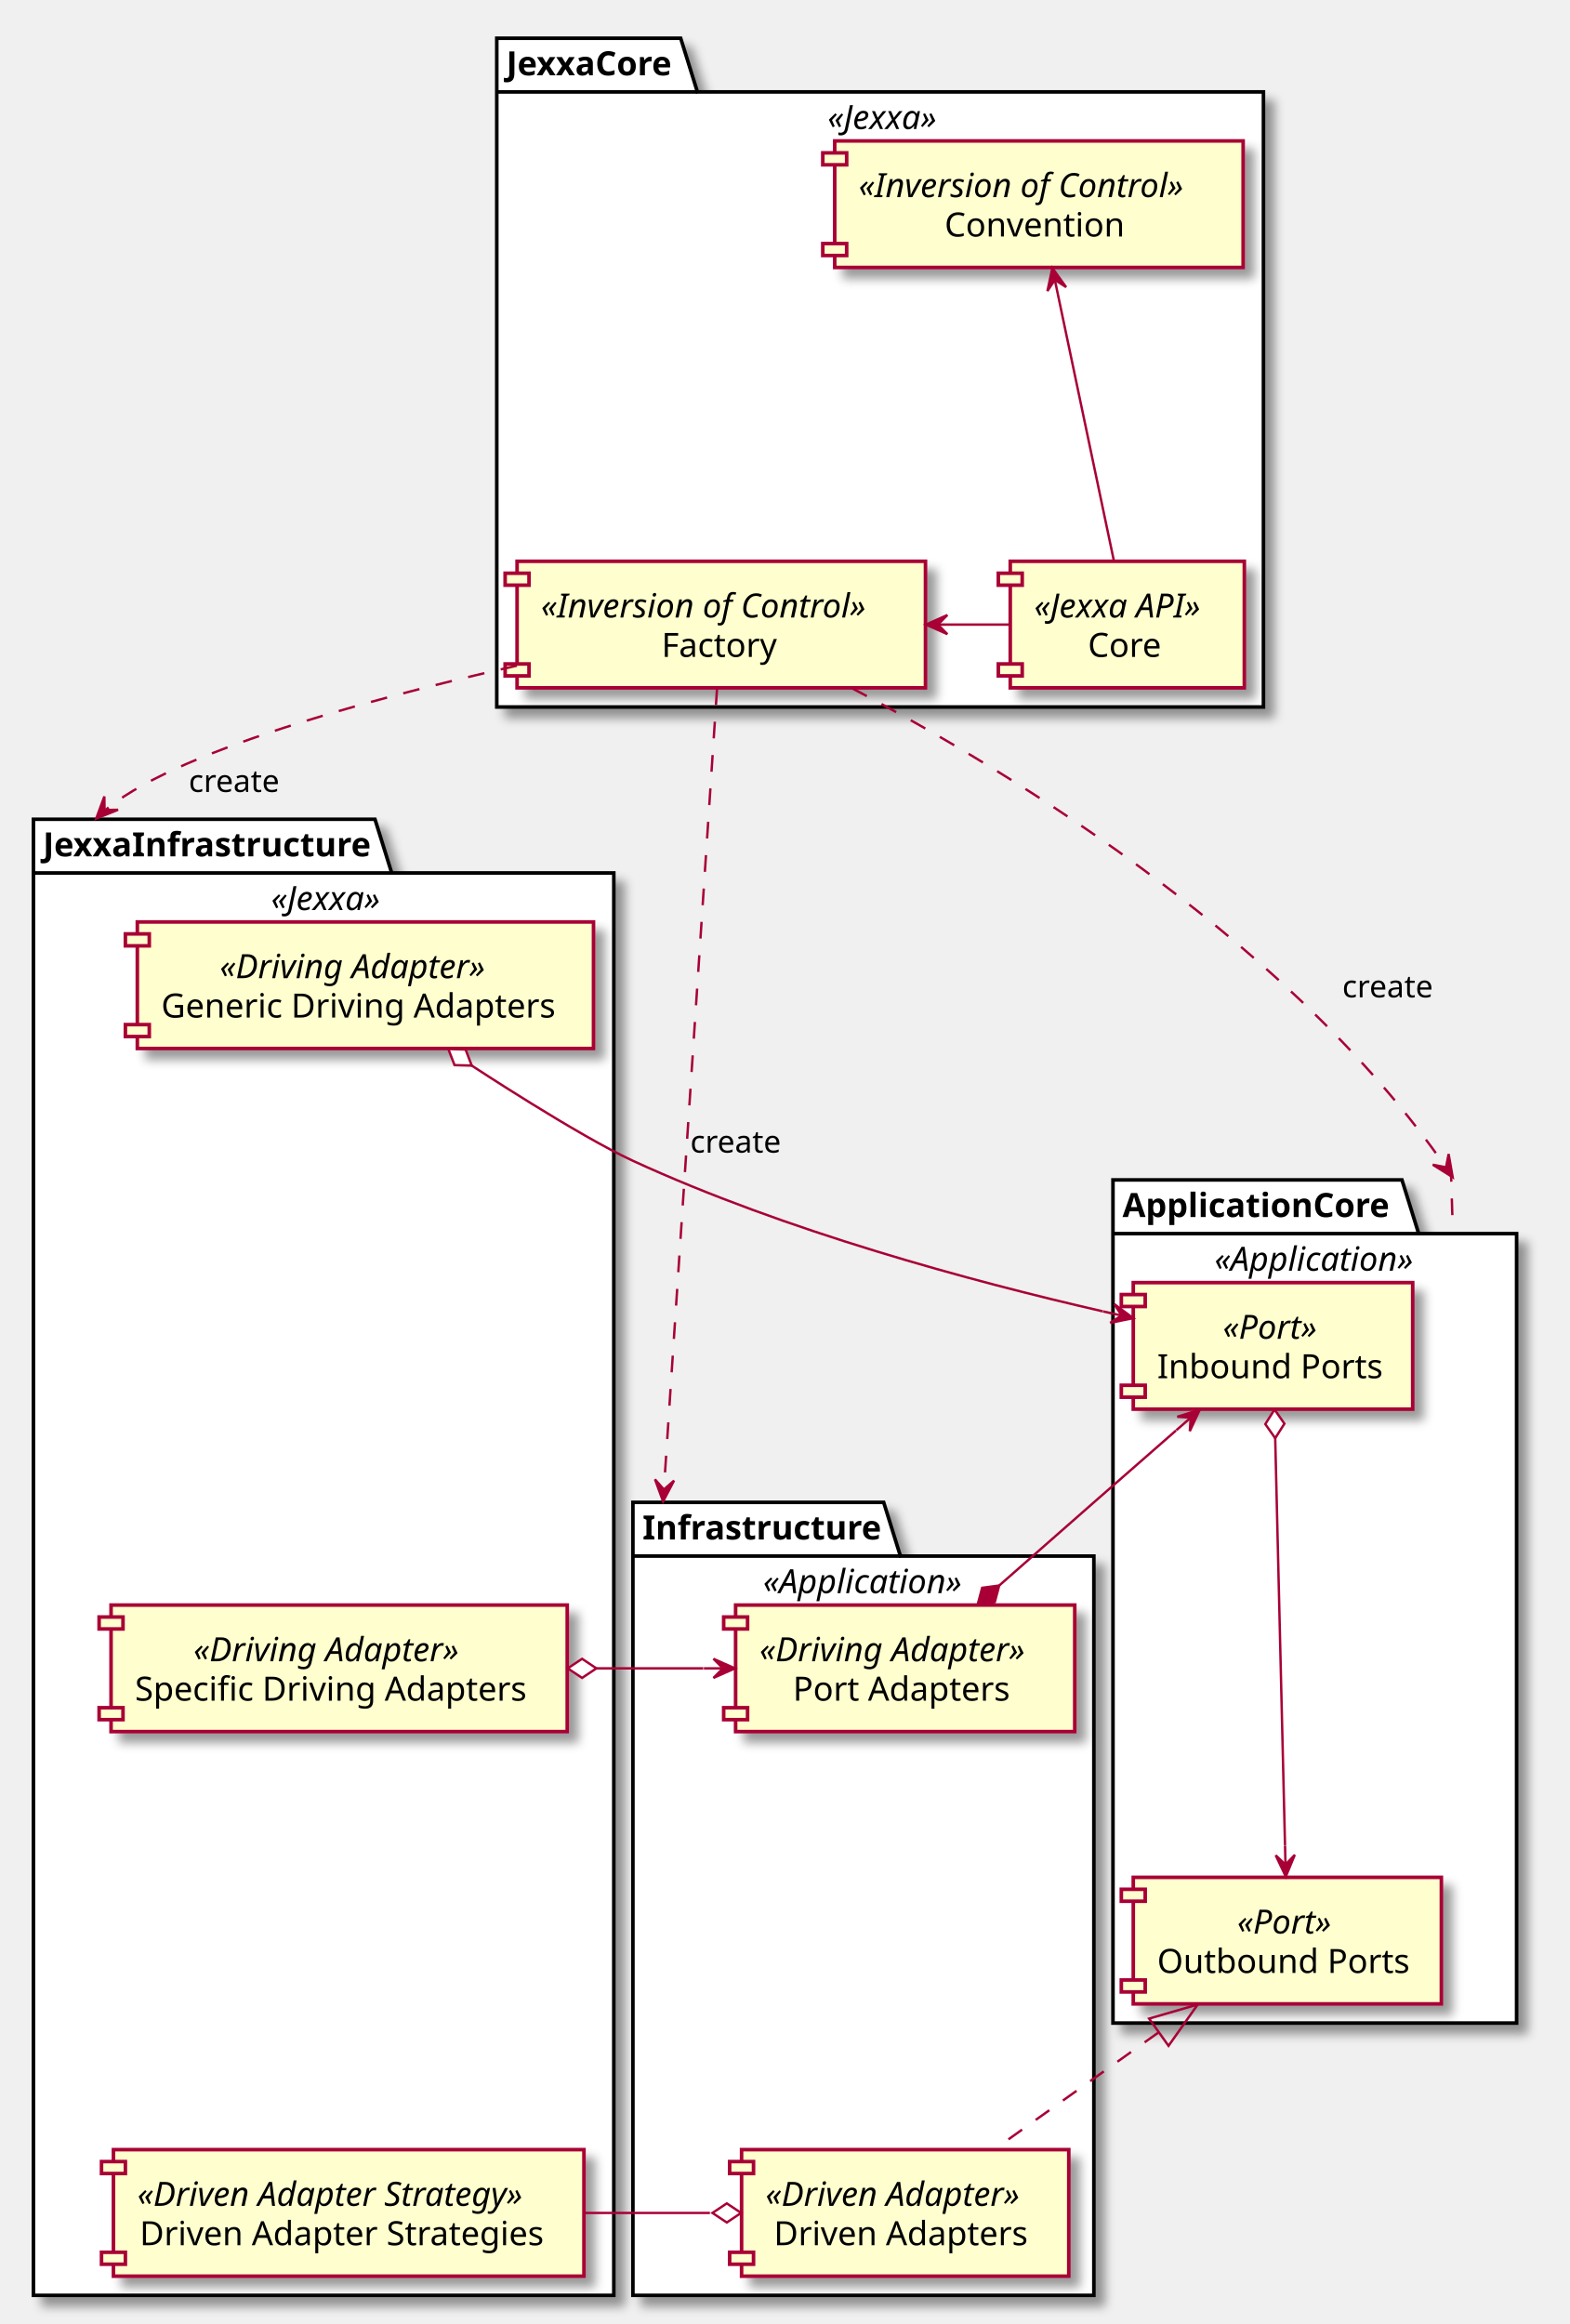
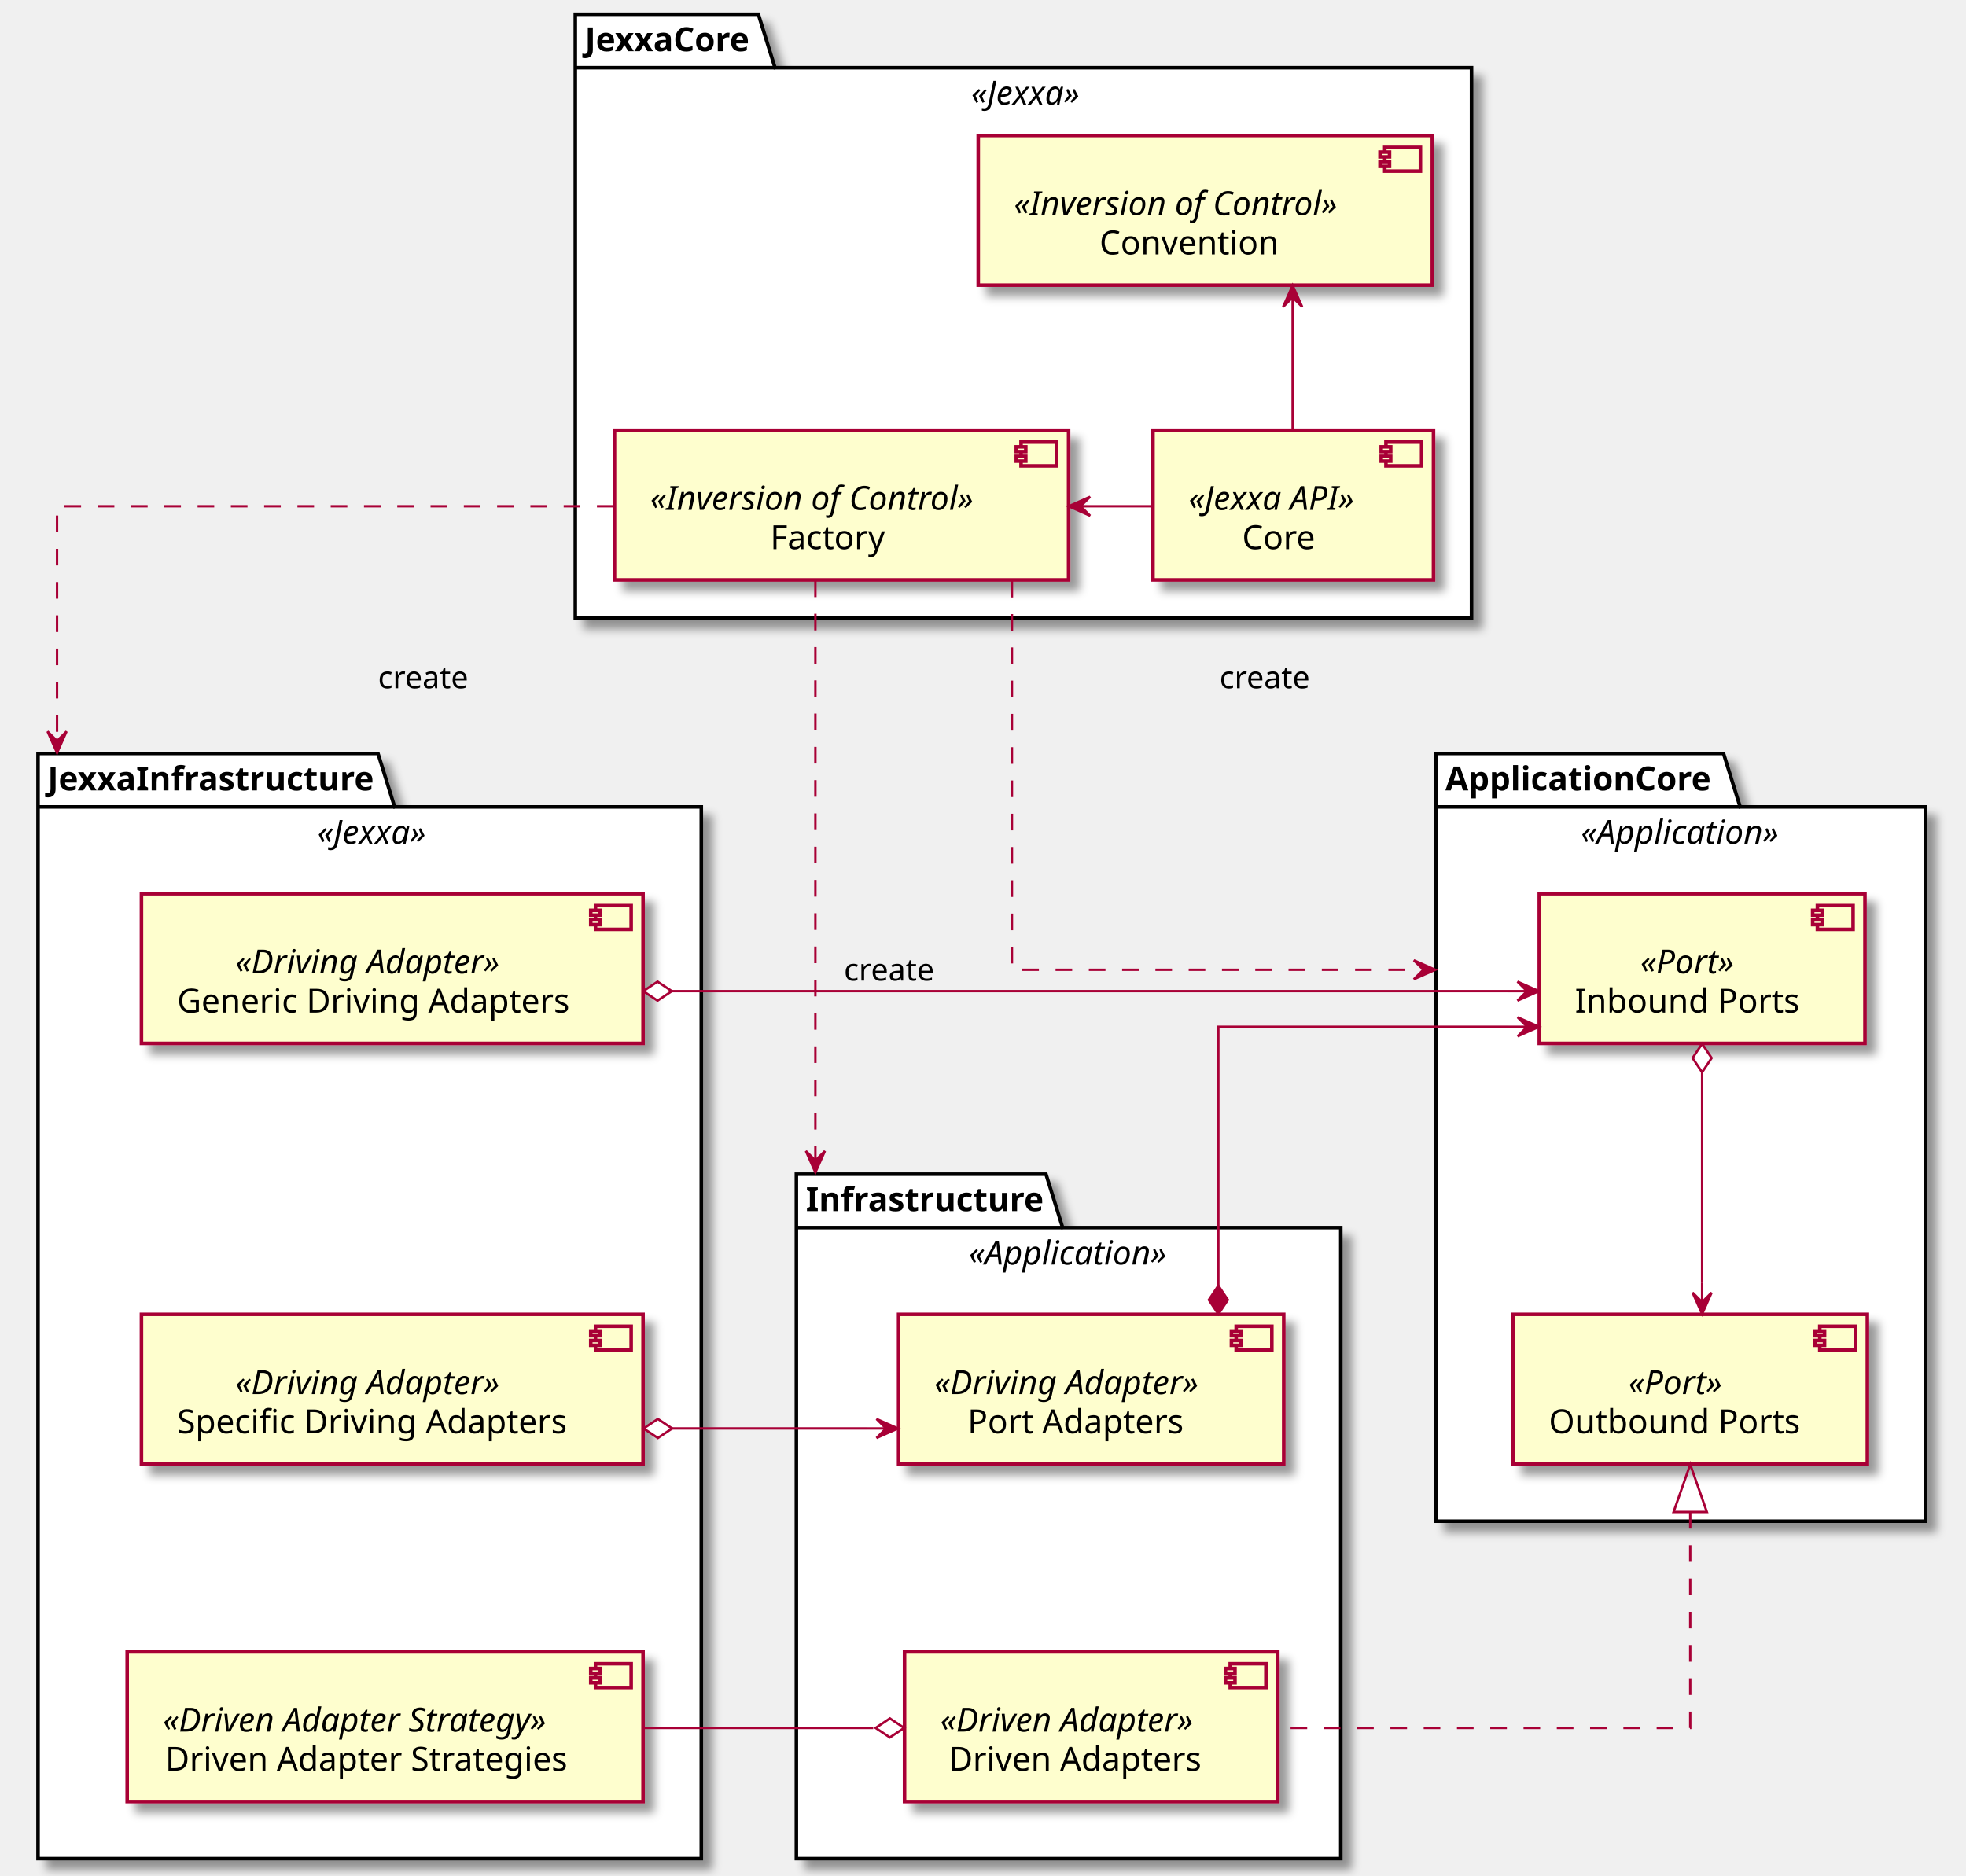
- <svg xmlns="http://www.w3.org/2000/svg" contentScriptType="application/ecmascript" contentStyleType="text/css" height="973px" preserveAspectRatio="none" style="width:657px;height:973px;" version="1.1" viewBox="0 0 657 973" width="657px" zoomAndPan="magnify">
+ <svg xmlns="http://www.w3.org/2000/svg" contentScriptType="application/ecmascript" contentStyleType="text/css" height="789px" preserveAspectRatio="none" style="width:827px;height:789px;" version="1.1" viewBox="0 0 827 789" width="827px" zoomAndPan="magnify">
  <defs>
-     <filter height="300%" id="f1syvn3da7pubq" width="300%" x="-1" y="-1">
+     <filter height="300%" id="fjpca88jkikfq" width="300%" x="-1" y="-1">
      <feGaussianBlur result="blurOut" stdDeviation="2.0" />
      <feColorMatrix in="blurOut" result="blurOut2" type="matrix" values="0 0 0 0 0 0 0 0 0 0 0 0 0 0 0 0 0 0 .4 0" />
      <feOffset dx="4.0" dy="4.0" in="blurOut2" result="blurOut3" />
      <feBlend in="SourceGraphic" in2="blurOut3" mode="normal" />
    </filter>
  </defs>
  <g>
-     <polygon fill="#FFFFFF" filter="url(#f1syvn3da7pubq)" points="208,16,285,16,292,38.488,529,38.488,529,296,208,296,208,16" style="stroke: #000000; stroke-width: 1.5;" />
-     <line style="stroke: #000000; stroke-width: 1.5;" x1="208" x2="292" y1="38.488" y2="38.488" />
-     <text fill="#000000" font-family="sans-serif" font-size="14" font-weight="bold" lengthAdjust="spacingAndGlyphs" textLength="71" x="212" y="31.535">JexxaCore</text>
-     <text fill="#000000" font-family="sans-serif" font-size="14" font-style="italic" lengthAdjust="spacingAndGlyphs" textLength="52" x="346.5" y="54.023">«Jexxa»</text>
-     <polygon fill="#FFFFFF" filter="url(#f1syvn3da7pubq)" points="14,343,157,343,164,365.488,257,365.488,257,961,14,961,14,343" style="stroke: #000000; stroke-width: 1.5;" />
-     <line style="stroke: #000000; stroke-width: 1.5;" x1="14" x2="164" y1="365.488" y2="365.488" />
-     <text fill="#000000" font-family="sans-serif" font-size="14" font-weight="bold" lengthAdjust="spacingAndGlyphs" textLength="137" x="18" y="358.535">JexxaInfrastructure</text>
-     <text fill="#000000" font-family="sans-serif" font-size="14" font-style="italic" lengthAdjust="spacingAndGlyphs" textLength="52" x="113.5" y="381.023">«Jexxa»</text>
-     <polygon fill="#FFFFFF" filter="url(#f1syvn3da7pubq)" points="466,494,587,494,594,516.488,635,516.488,635,847,466,847,466,494" style="stroke: #000000; stroke-width: 1.5;" />
-     <line style="stroke: #000000; stroke-width: 1.5;" x1="466" x2="594" y1="516.488" y2="516.488" />
-     <text fill="#000000" font-family="sans-serif" font-size="14" font-weight="bold" lengthAdjust="spacingAndGlyphs" textLength="115" x="470" y="509.535">ApplicationCore</text>
-     <text fill="#000000" font-family="sans-serif" font-size="14" font-style="italic" lengthAdjust="spacingAndGlyphs" textLength="92" x="508.5" y="532.023">«Application»</text>
-     <polygon fill="#FFFFFF" filter="url(#f1syvn3da7pubq)" points="265,629,370,629,377,651.488,458,651.488,458,961,265,961,265,629" style="stroke: #000000; stroke-width: 1.5;" />
-     <line style="stroke: #000000; stroke-width: 1.5;" x1="265" x2="377" y1="651.488" y2="651.488" />
-     <text fill="#000000" font-family="sans-serif" font-size="14" font-weight="bold" lengthAdjust="spacingAndGlyphs" textLength="99" x="269" y="644.535">Infrastructure</text>
-     <text fill="#000000" font-family="sans-serif" font-size="14" font-style="italic" lengthAdjust="spacingAndGlyphs" textLength="92" x="319.5" y="667.023">«Application»</text>
-     <rect fill="#FEFECE" filter="url(#f1syvn3da7pubq)" height="52.977" style="stroke: #A80036; stroke-width: 1.5;" width="171" x="349.5" y="59" />
-     <rect fill="#FEFECE" height="5" style="stroke: #A80036; stroke-width: 1.5;" width="10" x="344.5" y="64" />
-     <rect fill="#FEFECE" height="5" style="stroke: #A80036; stroke-width: 1.5;" width="10" x="344.5" y="101.977" />
-     <text fill="#000000" font-family="sans-serif" font-size="14" font-style="italic" lengthAdjust="spacingAndGlyphs" textLength="151" x="359.5" y="82.535">«Inversion of Control»</text>
-     <text fill="#000000" font-family="sans-serif" font-size="14" lengthAdjust="spacingAndGlyphs" textLength="79" x="395.5" y="99.023">Convention</text>
-     <rect fill="#FEFECE" filter="url(#f1syvn3da7pubq)" height="52.977" style="stroke: #A80036; stroke-width: 1.5;" width="98" x="423" y="235" />
-     <rect fill="#FEFECE" height="5" style="stroke: #A80036; stroke-width: 1.5;" width="10" x="418" y="240" />
-     <rect fill="#FEFECE" height="5" style="stroke: #A80036; stroke-width: 1.5;" width="10" x="418" y="277.977" />
-     <text fill="#000000" font-family="sans-serif" font-size="14" font-style="italic" lengthAdjust="spacingAndGlyphs" textLength="78" x="433" y="258.535">«Jexxa API»</text>
-     <text fill="#000000" font-family="sans-serif" font-size="14" lengthAdjust="spacingAndGlyphs" textLength="33" x="455.5" y="275.023">Core</text>
-     <rect fill="#FEFECE" filter="url(#f1syvn3da7pubq)" height="52.977" style="stroke: #A80036; stroke-width: 1.5;" width="171" x="216.5" y="235" />
-     <rect fill="#FEFECE" height="5" style="stroke: #A80036; stroke-width: 1.5;" width="10" x="211.5" y="240" />
-     <rect fill="#FEFECE" height="5" style="stroke: #A80036; stroke-width: 1.5;" width="10" x="211.5" y="277.977" />
-     <text fill="#000000" font-family="sans-serif" font-size="14" font-style="italic" lengthAdjust="spacingAndGlyphs" textLength="151" x="226.5" y="258.535">«Inversion of Control»</text>
-     <text fill="#000000" font-family="sans-serif" font-size="14" lengthAdjust="spacingAndGlyphs" textLength="50" x="277" y="275.023">Factory</text>
-     <rect fill="#FEFECE" filter="url(#f1syvn3da7pubq)" height="52.977" style="stroke: #A80036; stroke-width: 1.5;" width="191" x="57.5" y="386" />
-     <rect fill="#FEFECE" height="5" style="stroke: #A80036; stroke-width: 1.5;" width="10" x="52.5" y="391" />
-     <rect fill="#FEFECE" height="5" style="stroke: #A80036; stroke-width: 1.5;" width="10" x="52.5" y="428.977" />
-     <text fill="#000000" font-family="sans-serif" font-size="14" font-style="italic" lengthAdjust="spacingAndGlyphs" textLength="122" x="92" y="409.535">«Driving Adapter»</text>
-     <text fill="#000000" font-family="sans-serif" font-size="14" lengthAdjust="spacingAndGlyphs" textLength="171" x="67.5" y="426.023">Generic Driving Adapters</text>
-     <rect fill="#FEFECE" filter="url(#f1syvn3da7pubq)" height="52.977" style="stroke: #A80036; stroke-width: 1.5;" width="191" x="46.5" y="672" />
-     <rect fill="#FEFECE" height="5" style="stroke: #A80036; stroke-width: 1.5;" width="10" x="41.5" y="677" />
-     <rect fill="#FEFECE" height="5" style="stroke: #A80036; stroke-width: 1.5;" width="10" x="41.5" y="714.977" />
-     <text fill="#000000" font-family="sans-serif" font-size="14" font-style="italic" lengthAdjust="spacingAndGlyphs" textLength="122" x="81" y="695.535">«Driving Adapter»</text>
-     <text fill="#000000" font-family="sans-serif" font-size="14" lengthAdjust="spacingAndGlyphs" textLength="171" x="56.5" y="712.023">Specific Driving Adapters</text>
-     <rect fill="#FEFECE" filter="url(#f1syvn3da7pubq)" height="52.977" style="stroke: #A80036; stroke-width: 1.5;" width="197" x="47.5" y="900" />
-     <rect fill="#FEFECE" height="5" style="stroke: #A80036; stroke-width: 1.5;" width="10" x="42.5" y="905" />
-     <rect fill="#FEFECE" height="5" style="stroke: #A80036; stroke-width: 1.5;" width="10" x="42.5" y="942.977" />
-     <text fill="#000000" font-family="sans-serif" font-size="14" font-style="italic" lengthAdjust="spacingAndGlyphs" textLength="177" x="57.5" y="923.535">«Driven Adapter Strategy»</text>
-     <text fill="#000000" font-family="sans-serif" font-size="14" lengthAdjust="spacingAndGlyphs" textLength="175" x="58.5" y="940.023">Driven Adapter Strategies</text>
-     <rect fill="#FEFECE" filter="url(#f1syvn3da7pubq)" height="52.977" style="stroke: #A80036; stroke-width: 1.5;" width="117" x="474.5" y="537" />
-     <rect fill="#FEFECE" height="5" style="stroke: #A80036; stroke-width: 1.5;" width="10" x="469.5" y="542" />
-     <rect fill="#FEFECE" height="5" style="stroke: #A80036; stroke-width: 1.5;" width="10" x="469.5" y="579.977" />
-     <text fill="#000000" font-family="sans-serif" font-size="14" font-style="italic" lengthAdjust="spacingAndGlyphs" textLength="42" x="512" y="560.535">«Port»</text>
-     <text fill="#000000" font-family="sans-serif" font-size="14" lengthAdjust="spacingAndGlyphs" textLength="97" x="484.5" y="577.023">Inbound Ports</text>
-     <rect fill="#FEFECE" filter="url(#f1syvn3da7pubq)" height="52.977" style="stroke: #A80036; stroke-width: 1.5;" width="129" x="474.5" y="786" />
-     <rect fill="#FEFECE" height="5" style="stroke: #A80036; stroke-width: 1.5;" width="10" x="469.5" y="791" />
-     <rect fill="#FEFECE" height="5" style="stroke: #A80036; stroke-width: 1.5;" width="10" x="469.5" y="828.977" />
-     <text fill="#000000" font-family="sans-serif" font-size="14" font-style="italic" lengthAdjust="spacingAndGlyphs" textLength="42" x="518" y="809.535">«Port»</text>
-     <text fill="#000000" font-family="sans-serif" font-size="14" lengthAdjust="spacingAndGlyphs" textLength="109" x="484.5" y="826.023">Outbound Ports</text>
-     <rect fill="#FEFECE" filter="url(#f1syvn3da7pubq)" height="52.977" style="stroke: #A80036; stroke-width: 1.5;" width="142" x="308" y="672" />
-     <rect fill="#FEFECE" height="5" style="stroke: #A80036; stroke-width: 1.5;" width="10" x="303" y="677" />
-     <rect fill="#FEFECE" height="5" style="stroke: #A80036; stroke-width: 1.5;" width="10" x="303" y="714.977" />
-     <text fill="#000000" font-family="sans-serif" font-size="14" font-style="italic" lengthAdjust="spacingAndGlyphs" textLength="122" x="318" y="695.535">«Driving Adapter»</text>
-     <text fill="#000000" font-family="sans-serif" font-size="14" lengthAdjust="spacingAndGlyphs" textLength="94" x="332" y="712.023">Port Adapters</text>
-     <rect fill="#FEFECE" filter="url(#f1syvn3da7pubq)" height="52.977" style="stroke: #A80036; stroke-width: 1.5;" width="137" x="310.5" y="900" />
-     <rect fill="#FEFECE" height="5" style="stroke: #A80036; stroke-width: 1.5;" width="10" x="305.5" y="905" />
-     <rect fill="#FEFECE" height="5" style="stroke: #A80036; stroke-width: 1.5;" width="10" x="305.5" y="942.977" />
-     <text fill="#000000" font-family="sans-serif" font-size="14" font-style="italic" lengthAdjust="spacingAndGlyphs" textLength="117" x="320.5" y="923.535">«Driven Adapter»</text>
-     <text fill="#000000" font-family="sans-serif" font-size="14" lengthAdjust="spacingAndGlyphs" textLength="110" x="324" y="940.023">Driven Adapters</text>
-     <path d="M249.714,698.5 C249.714,698.5 280.36,698.5 294.452,698.5 " fill="none" id="Specific Driving Adapters-Port Adapters" style="stroke: #A80036; stroke-width: 1.0;" />
-     <polygon fill="#A80036" points="307.719,698.5,298.719,694.5,302.719,698.5,298.719,702.5,307.719,698.5" style="stroke: #A80036; stroke-width: 1.0;" />
-     <line style="stroke: #A80036; stroke-width: 1.0;" x1="302.719" x2="294.719" y1="698.5" y2="698.5" />
-     <polygon fill="#FFFFFF" points="237.714,698.5,243.714,702.5,249.714,698.5,243.714,694.5,237.714,698.5" style="stroke: #A80036; stroke-width: 1.0;" />
-     <path d="M197.522,446.136 C197.522,446.136 241.931,475.389 265,486 C328.854,515.372 406.432,536.348 461.657,549.008 " fill="none" id="Generic Driving Adapters-Inbound Ports" style="stroke: #A80036; stroke-width: 1.0;" />
-     <polygon fill="#A80036" points="474.489,551.892,466.585,546.016,469.611,550.796,464.831,553.821,474.489,551.892" style="stroke: #A80036; stroke-width: 1.0;" />
-     <line style="stroke: #A80036; stroke-width: 1.0;" x1="469.611" x2="461.805" y1="550.796" y2="549.041" />
-     <polygon fill="#FFFFFF" points="187.725,439.206,190.314,445.937,197.522,446.136,194.934,439.405,187.725,439.206" style="stroke: #A80036; stroke-width: 1.0;" />
-     <path d="M418.372,663.813 C418.372,663.813 445.443,640.006 458,629 C469.148,619.229 481.242,608.654 492.399,598.911 " fill="none" id="Port Adapters-Inbound Ports" style="stroke: #A80036; stroke-width: 1.0;" />
-     <polygon fill="#A80036" points="502.326,590.244,492.916,593.15,498.56,593.533,498.177,599.176,502.326,590.244" style="stroke: #A80036; stroke-width: 1.0;" />
-     <line style="stroke: #A80036; stroke-width: 1.0;" x1="498.56" x2="492.533" y1="593.533" y2="598.794" />
-     <polygon fill="#A80036" points="409.364,671.742,416.511,670.78,418.372,663.813,411.225,664.775,409.364,671.742" style="stroke: #A80036; stroke-width: 1.0;" />
-     <path d="M533.931,602.144 C533.931,602.144 536.916,726.017 538.037,772.538 " fill="none" id="Inbound Ports-Outbound Ports" style="stroke: #A80036; stroke-width: 1.0;" />
-     <polygon fill="#A80036" points="538.353,785.668,542.135,776.574,538.233,780.669,534.138,776.767,538.353,785.668" style="stroke: #A80036; stroke-width: 1.0;" />
-     <line style="stroke: #A80036; stroke-width: 1.0;" x1="538.233" x2="538.04" y1="780.669" y2="772.672" />
-     <polygon fill="#FFFFFF" points="533.642,590.147,529.788,596.242,533.931,602.144,537.785,596.049,533.642,590.147" style="stroke: #A80036; stroke-width: 1.0;" />
-     <path d="M484.96,851.004 C462.377,867.094 436.7,885.389 416.278,899.939 " fill="none" id="Outbound Ports&lt;-Driven Adapters" style="stroke: #A80036; stroke-width: 1.0; stroke-dasharray: 7.0,7.0;" />
-     <polygon fill="none" points="481.137,845.133,501.487,839.228,489.261,856.534,481.137,845.133" style="stroke: #A80036; stroke-width: 1.0;" />
-     <path d="M244.752,926.5 C262.249,926.5 279.747,926.5 297.244,926.5 " fill="none" id="Driven Adapter Strategies-&gt;Driven Adapters" style="stroke: #A80036; stroke-width: 1.0;" />
-     <polygon fill="#FFFFFF" points="310.303,926.5,304.303,922.5,298.303,926.5,304.303,930.5,310.303,926.5" style="stroke: #A80036; stroke-width: 1.0;" />
-     <path d="M300.23,288.178 C297.155,334.506 290.591,433.42 284.678,522.521 C283.2,544.797 281.762,566.459 280.43,586.532 C279.764,596.569 279.125,606.209 278.519,615.33 C278.217,619.89 277.923,624.321 277.638,628.607 " fill="none" id="Factory-&gt;Infrastructure" style="stroke: #A80036; stroke-width: 1.0; stroke-dasharray: 7.0,7.0;" />
-     <polygon fill="#A80036" points="277.638,628.607,282.225,619.891,277.969,623.618,274.243,619.362,277.638,628.607" style="stroke: #A80036; stroke-width: 1.0;" />
-     <text fill="#000000" font-family="sans-serif" font-size="13" lengthAdjust="spacingAndGlyphs" textLength="38" x="289" y="482.568">create</text>
-     <path d="M356.752,288.147 C391.463,306.469 438.415,333.768 484.744,368.569 C507.909,385.97 530.918,405.245 552.163,426.212 C562.786,436.695 572.968,447.601 582.507,458.907 C587.277,464.56 591.887,470.313 596.311,476.163 C598.522,479.087 600.688,482.036 602.804,485.01 C603.862,486.496 604.908,487.989 605.94,489.487 C606.457,490.236 606.97,490.987 607.48,491.739 C607.735,492.115 607.989,510.111 608.242,510.488 " fill="none" id="Factory-&gt;ApplicationCore" style="stroke: #A80036; stroke-width: 1.0; stroke-dasharray: 7.0,7.0;" />
-     <polygon fill="#A80036" points="608.242,492.868,606.54,483.168,605.453,488.719,599.901,487.632,608.242,492.868" style="stroke: #A80036; stroke-width: 1.0;" />
-     <text fill="#000000" font-family="sans-serif" font-size="13" lengthAdjust="spacingAndGlyphs" textLength="38" x="562" y="417.568">create</text>
-     <path d="M216.45,278.696 C183.12,286.227 145.149,295.858 112.44,306.829 C96.085,312.315 81.046,318.135 68.56,324.196 C62.317,327.226 56.712,330.316 51.901,333.454 C49.495,335.023 47.287,336.604 45.297,338.195 C44.303,338.991 43.362,339.789 42.478,340.59 C42.036,340.991 41.609,341.392 41.196,341.793 C40.989,341.994 40.786,342.195 40.587,342.396 C40.487,342.497 40.388,342.597 40.291,342.698 " fill="none" id="Factory-&gt;JexxaInfrastructure" style="stroke: #A80036; stroke-width: 1.0; stroke-dasharray: 7.0,7.0;" />
-     <polygon fill="#A80036" points="40.291,342.698,49.432,339.032,43.776,339.113,43.695,333.456,40.291,342.698" style="stroke: #A80036; stroke-width: 1.0;" />
-     <text fill="#000000" font-family="sans-serif" font-size="13" lengthAdjust="spacingAndGlyphs" textLength="38" x="79" y="331.568">create</text>
-     <path d="M392.897,261.5 C402.902,261.5 412.908,261.5 422.914,261.5 " fill="none" id="Factory&lt;-Core" style="stroke: #A80036; stroke-width: 1.0;" />
-     <polygon fill="#A80036" points="387.664,261.5,396.664,265.5,392.664,261.5,396.664,257.5,387.664,261.5" style="stroke: #A80036; stroke-width: 1.0;" />
-     <path d="M441.718,117.457 C448.782,151.059 459.771,203.332 466.388,234.807 " fill="none" id="Convention&lt;-Core" style="stroke: #A80036; stroke-width: 1.0;" />
-     <polygon fill="#A80036" points="440.62,112.231,438.557,121.861,441.648,117.124,446.386,120.215,440.62,112.231" style="stroke: #A80036; stroke-width: 1.0;" />
+     <polygon fill="#FFFFFF" filter="url(#fjpca88jkikfq)" points="242,6,319,6,326,28.488,619,28.488,619,260,242,260,242,6" style="stroke:#000000;stroke-width:1.5;" />
+     <line style="stroke:#000000;stroke-width:1.5;" x1="242" x2="326" y1="28.488" y2="28.488" />
+     <text fill="#000000" font-family="sans-serif" font-size="14" font-weight="bold" lengthAdjust="spacing" textLength="71" x="246" y="21.535">JexxaCore</text>
+     <text fill="#000000" font-family="sans-serif" font-size="14" font-style="italic" lengthAdjust="spacing" textLength="52" x="408.5" y="44.023">«Jexxa»</text>
+     <polygon fill="#FFFFFF" filter="url(#fjpca88jkikfq)" points="16,317,159,317,166,339.488,295,339.488,295,782,16,782,16,317" style="stroke:#000000;stroke-width:1.5;" />
+     <line style="stroke:#000000;stroke-width:1.5;" x1="16" x2="166" y1="339.488" y2="339.488" />
+     <text fill="#000000" font-family="sans-serif" font-size="14" font-weight="bold" lengthAdjust="spacing" textLength="137" x="20" y="332.535">JexxaInfrastructure</text>
+     <text fill="#000000" font-family="sans-serif" font-size="14" font-style="italic" lengthAdjust="spacing" textLength="52" x="133.5" y="355.023">«Jexxa»</text>
+     <polygon fill="#FFFFFF" filter="url(#fjpca88jkikfq)" points="604,317,725,317,732,339.488,810,339.488,810,640,604,640,604,317" style="stroke:#000000;stroke-width:1.5;" />
+     <line style="stroke:#000000;stroke-width:1.5;" x1="604" x2="732" y1="339.488" y2="339.488" />
+     <text fill="#000000" font-family="sans-serif" font-size="14" font-weight="bold" lengthAdjust="spacing" textLength="115" x="608" y="332.535">ApplicationCore</text>
+     <text fill="#000000" font-family="sans-serif" font-size="14" font-style="italic" lengthAdjust="spacing" textLength="92" x="665" y="355.023">«Application»</text>
+     <polygon fill="#FFFFFF" filter="url(#fjpca88jkikfq)" points="335,494,440,494,447,516.488,564,516.488,564,782,335,782,335,494" style="stroke:#000000;stroke-width:1.5;" />
+     <line style="stroke:#000000;stroke-width:1.5;" x1="335" x2="447" y1="516.488" y2="516.488" />
+     <text fill="#000000" font-family="sans-serif" font-size="14" font-weight="bold" lengthAdjust="spacing" textLength="99" x="339" y="509.535">Infrastructure</text>
+     <text fill="#000000" font-family="sans-serif" font-size="14" font-style="italic" lengthAdjust="spacing" textLength="92" x="407.5" y="532.023">«Application»</text>
+     <rect fill="#FEFECE" filter="url(#fjpca88jkikfq)" height="62.977" style="stroke:#A80036;stroke-width:1.5;" width="191" x="411.5" y="57" />
+     <rect fill="#FEFECE" height="10" style="stroke:#A80036;stroke-width:1.5;" width="15" x="582.5" y="62" />
+     <rect fill="#FEFECE" height="2" style="stroke:#A80036;stroke-width:1.5;" width="4" x="580.5" y="64" />
+     <rect fill="#FEFECE" height="2" style="stroke:#A80036;stroke-width:1.5;" width="4" x="580.5" y="68" />
+     <text fill="#000000" font-family="sans-serif" font-size="14" font-style="italic" lengthAdjust="spacing" textLength="151" x="426.5" y="90.535">«Inversion of Control»</text>
+     <text fill="#000000" font-family="sans-serif" font-size="14" lengthAdjust="spacing" textLength="79" x="462.5" y="107.023">Convention</text>
+     <rect fill="#FEFECE" filter="url(#fjpca88jkikfq)" height="62.977" style="stroke:#A80036;stroke-width:1.5;" width="118" x="485" y="181" />
+     <rect fill="#FEFECE" height="10" style="stroke:#A80036;stroke-width:1.5;" width="15" x="583" y="186" />
+     <rect fill="#FEFECE" height="2" style="stroke:#A80036;stroke-width:1.5;" width="4" x="581" y="188" />
+     <rect fill="#FEFECE" height="2" style="stroke:#A80036;stroke-width:1.5;" width="4" x="581" y="192" />
+     <text fill="#000000" font-family="sans-serif" font-size="14" font-style="italic" lengthAdjust="spacing" textLength="78" x="500" y="214.535">«Jexxa API»</text>
+     <text fill="#000000" font-family="sans-serif" font-size="14" lengthAdjust="spacing" textLength="33" x="522.5" y="231.023">Core</text>
+     <rect fill="#FEFECE" filter="url(#fjpca88jkikfq)" height="62.977" style="stroke:#A80036;stroke-width:1.5;" width="191" x="258.5" y="181" />
+     <rect fill="#FEFECE" height="10" style="stroke:#A80036;stroke-width:1.5;" width="15" x="429.5" y="186" />
+     <rect fill="#FEFECE" height="2" style="stroke:#A80036;stroke-width:1.5;" width="4" x="427.5" y="188" />
+     <rect fill="#FEFECE" height="2" style="stroke:#A80036;stroke-width:1.5;" width="4" x="427.5" y="192" />
+     <text fill="#000000" font-family="sans-serif" font-size="14" font-style="italic" lengthAdjust="spacing" textLength="151" x="273.5" y="214.535">«Inversion of Control»</text>
+     <text fill="#000000" font-family="sans-serif" font-size="14" lengthAdjust="spacing" textLength="50" x="324" y="231.023">Factory</text>
+     <rect fill="#FEFECE" filter="url(#fjpca88jkikfq)" height="62.977" style="stroke:#A80036;stroke-width:1.5;" width="211" x="59.5" y="376" />
+     <rect fill="#FEFECE" height="10" style="stroke:#A80036;stroke-width:1.5;" width="15" x="250.5" y="381" />
+     <rect fill="#FEFECE" height="2" style="stroke:#A80036;stroke-width:1.5;" width="4" x="248.5" y="383" />
+     <rect fill="#FEFECE" height="2" style="stroke:#A80036;stroke-width:1.5;" width="4" x="248.5" y="387" />
+     <text fill="#000000" font-family="sans-serif" font-size="14" font-style="italic" lengthAdjust="spacing" textLength="122" x="99" y="409.535">«Driving Adapter»</text>
+     <text fill="#000000" font-family="sans-serif" font-size="14" lengthAdjust="spacing" textLength="171" x="74.5" y="426.023">Generic Driving Adapters</text>
+     <rect fill="#FEFECE" filter="url(#fjpca88jkikfq)" height="62.977" style="stroke:#A80036;stroke-width:1.5;" width="211" x="59.5" y="553" />
+     <rect fill="#FEFECE" height="10" style="stroke:#A80036;stroke-width:1.5;" width="15" x="250.5" y="558" />
+     <rect fill="#FEFECE" height="2" style="stroke:#A80036;stroke-width:1.5;" width="4" x="248.5" y="560" />
+     <rect fill="#FEFECE" height="2" style="stroke:#A80036;stroke-width:1.5;" width="4" x="248.5" y="564" />
+     <text fill="#000000" font-family="sans-serif" font-size="14" font-style="italic" lengthAdjust="spacing" textLength="122" x="99" y="586.535">«Driving Adapter»</text>
+     <text fill="#000000" font-family="sans-serif" font-size="14" lengthAdjust="spacing" textLength="171" x="74.5" y="603.023">Specific Driving Adapters</text>
+     <rect fill="#FEFECE" filter="url(#fjpca88jkikfq)" height="62.977" style="stroke:#A80036;stroke-width:1.5;" width="217" x="53.5" y="695" />
+     <rect fill="#FEFECE" height="10" style="stroke:#A80036;stroke-width:1.5;" width="15" x="250.5" y="700" />
+     <rect fill="#FEFECE" height="2" style="stroke:#A80036;stroke-width:1.5;" width="4" x="248.5" y="702" />
+     <rect fill="#FEFECE" height="2" style="stroke:#A80036;stroke-width:1.5;" width="4" x="248.5" y="706" />
+     <text fill="#000000" font-family="sans-serif" font-size="14" font-style="italic" lengthAdjust="spacing" textLength="177" x="68.5" y="728.535">«Driven Adapter Strategy»</text>
+     <text fill="#000000" font-family="sans-serif" font-size="14" lengthAdjust="spacing" textLength="175" x="69.5" y="745.023">Driven Adapter Strategies</text>
+     <rect fill="#FEFECE" filter="url(#fjpca88jkikfq)" height="62.977" style="stroke:#A80036;stroke-width:1.5;" width="137" x="647.5" y="376" />
+     <rect fill="#FEFECE" height="10" style="stroke:#A80036;stroke-width:1.5;" width="15" x="764.5" y="381" />
+     <rect fill="#FEFECE" height="2" style="stroke:#A80036;stroke-width:1.5;" width="4" x="762.5" y="383" />
+     <rect fill="#FEFECE" height="2" style="stroke:#A80036;stroke-width:1.5;" width="4" x="762.5" y="387" />
+     <text fill="#000000" font-family="sans-serif" font-size="14" font-style="italic" lengthAdjust="spacing" textLength="42" x="690" y="409.535">«Port»</text>
+     <text fill="#000000" font-family="sans-serif" font-size="14" lengthAdjust="spacing" textLength="97" x="662.5" y="426.023">Inbound Ports</text>
+     <rect fill="#FEFECE" filter="url(#fjpca88jkikfq)" height="62.977" style="stroke:#A80036;stroke-width:1.5;" width="149" x="636.5" y="553" />
+     <rect fill="#FEFECE" height="10" style="stroke:#A80036;stroke-width:1.5;" width="15" x="765.5" y="558" />
+     <rect fill="#FEFECE" height="2" style="stroke:#A80036;stroke-width:1.5;" width="4" x="763.5" y="560" />
+     <rect fill="#FEFECE" height="2" style="stroke:#A80036;stroke-width:1.5;" width="4" x="763.5" y="564" />
+     <text fill="#000000" font-family="sans-serif" font-size="14" font-style="italic" lengthAdjust="spacing" textLength="42" x="685" y="586.535">«Port»</text>
+     <text fill="#000000" font-family="sans-serif" font-size="14" lengthAdjust="spacing" textLength="109" x="651.5" y="603.023">Outbound Ports</text>
+     <rect fill="#FEFECE" filter="url(#fjpca88jkikfq)" height="62.977" style="stroke:#A80036;stroke-width:1.5;" width="162" x="378" y="553" />
+     <rect fill="#FEFECE" height="10" style="stroke:#A80036;stroke-width:1.5;" width="15" x="520" y="558" />
+     <rect fill="#FEFECE" height="2" style="stroke:#A80036;stroke-width:1.5;" width="4" x="518" y="560" />
+     <rect fill="#FEFECE" height="2" style="stroke:#A80036;stroke-width:1.5;" width="4" x="518" y="564" />
+     <text fill="#000000" font-family="sans-serif" font-size="14" font-style="italic" lengthAdjust="spacing" textLength="122" x="393" y="586.535">«Driving Adapter»</text>
+     <text fill="#000000" font-family="sans-serif" font-size="14" lengthAdjust="spacing" textLength="94" x="407" y="603.023">Port Adapters</text>
+     <rect fill="#FEFECE" filter="url(#fjpca88jkikfq)" height="62.977" style="stroke:#A80036;stroke-width:1.5;" width="157" x="380.5" y="695" />
+     <rect fill="#FEFECE" height="10" style="stroke:#A80036;stroke-width:1.5;" width="15" x="517.5" y="700" />
+     <rect fill="#FEFECE" height="2" style="stroke:#A80036;stroke-width:1.5;" width="4" x="515.5" y="702" />
+     <rect fill="#FEFECE" height="2" style="stroke:#A80036;stroke-width:1.5;" width="4" x="515.5" y="706" />
+     <text fill="#000000" font-family="sans-serif" font-size="14" font-style="italic" lengthAdjust="spacing" textLength="117" x="395.5" y="728.535">«Driven Adapter»</text>
+     <text fill="#000000" font-family="sans-serif" font-size="14" lengthAdjust="spacing" textLength="110" x="399" y="745.023">Driven Adapters</text>
+     <path d="M282.73,601 C282.73,601 364.71,601 364.71,601 " fill="none" id="Specific Driving Adapters-Port Adapters" style="stroke:#A80036;stroke-width:1.0;" />
+     <polygon fill="#A80036" points="377.71,601,368.71,597,372.71,601,368.71,605,377.71,601" style="stroke:#A80036;stroke-width:1.0;" />
+     <line style="stroke:#A80036;stroke-width:1.0;" x1="372.71" x2="364.71" y1="601" y2="601" />
+     <polygon fill="#FFFFFF" points="270.73,601,276.73,605,282.73,601,276.73,597,270.73,601" style="stroke:#A80036;stroke-width:1.0;" />
+     <path d="M282.59,417 C282.59,417 634.33,417 634.33,417 " fill="none" id="Generic Driving Adapters-Inbound Ports" style="stroke:#A80036;stroke-width:1.0;" />
+     <polygon fill="#A80036" points="647.33,417,638.33,413,642.33,417,638.33,421,647.33,417" style="stroke:#A80036;stroke-width:1.0;" />
+     <line style="stroke:#A80036;stroke-width:1.0;" x1="642.33" x2="634.33" y1="417" y2="417" />
+     <polygon fill="#FFFFFF" points="270.59,417,276.59,421,282.59,417,276.59,413,270.59,417" style="stroke:#A80036;stroke-width:1.0;" />
+     <path d="M512.5,540.9 C512.5,540.9 512.5,432 512.5,432 C512.5,432 634.39,432 634.39,432 " fill="none" id="Port Adapters-Inbound Ports" style="stroke:#A80036;stroke-width:1.0;" />
+     <polygon fill="#A80036" points="647.39,432,638.39,428,642.39,432,638.39,436,647.39,432" style="stroke:#A80036;stroke-width:1.0;" />
+     <line style="stroke:#A80036;stroke-width:1.0;" x1="642.39" x2="634.39" y1="432" y2="432" />
+     <polygon fill="#A80036" points="512.5,552.9,516.5,546.9,512.5,540.9,508.5,546.9,512.5,552.9" style="stroke:#A80036;stroke-width:1.0;" />
+     <path d="M716,451.14 C716,451.14 716,539.83 716,539.83 " fill="none" id="Inbound Ports-Outbound Ports" style="stroke:#A80036;stroke-width:1.0;" />
+     <polygon fill="#A80036" points="716,552.83,720,543.83,716,547.83,712,543.83,716,552.83" style="stroke:#A80036;stroke-width:1.0;" />
+     <line style="stroke:#A80036;stroke-width:1.0;" x1="716" x2="716" y1="547.83" y2="539.83" />
+     <polygon fill="#FFFFFF" points="716,439.14,712,445.14,716,451.14,720,445.14,716,439.14" style="stroke:#A80036;stroke-width:1.0;" />
+     <path d="M711,636.13 C711,636.13 711,727 711,727 C711,727 611.64,727 537.7,727 " fill="none" id="Outbound Ports-backto-Driven Adapters" style="stroke:#A80036;stroke-width:1.0;stroke-dasharray:7.0,7.0;" />
+     <polygon fill="none" points="704,636.13,711,616.13,718,636.13,704,636.13" style="stroke:#A80036;stroke-width:1.0;" />
+     <path d="M270.91,727 C270.91,727 367.33,727 367.33,727 " fill="none" id="Driven Adapter Strategies-to-Driven Adapters" style="stroke:#A80036;stroke-width:1.0;" />
+     <polygon fill="#FFFFFF" points="380.33,727,374.33,723,368.33,727,374.33,731,380.33,727" style="stroke:#A80036;stroke-width:1.0;" />
+     <path d="M343,244.22 C343,288.145 343,370.303 343,442.884 C343,451.956 343,460.879 343,469.56 C343,473.899 343,478.179 343,482.386 C343,484.489 343,486.574 343,488.64 C343,489.673 343,490.701 343,491.724 C343,492.235 343,492.745 343,493.254 " fill="none" id="Factory-to-Infrastructure" style="stroke:#A80036;stroke-width:1.0;stroke-dasharray:7.0,7.0;" />
+     <polygon fill="#A80036" points="343,493.254,347,484.254,343,488.254,339,484.254,343,493.254" style="stroke:#A80036;stroke-width:1.0;" />
+     <text fill="#000000" font-family="sans-serif" font-size="13" lengthAdjust="spacing" textLength="38" x="355" y="412.568">create</text>
+     <path d="M425.67,244.35 C425.67,299.74 425.67,408 425.67,408 C425.67,408 470.808,408 516.65,408 C539.571,408 562.669,408 580.388,408 C589.248,408 596.764,408 602.24,408 C602.583,408 602.917,408 603.243,408 C603.406,408 603.567,408 603.726,408 " fill="none" id="Factory-to-ApplicationCore" style="stroke:#A80036;stroke-width:1.0;stroke-dasharray:7.0,7.0;" />
+     <polygon fill="#A80036" points="603.726,408,594.726,404,598.726,408,594.726,412,603.726,408" style="stroke:#A80036;stroke-width:1.0;" />
+     <text fill="#000000" font-family="sans-serif" font-size="13" lengthAdjust="spacing" textLength="38" x="513" y="289.568">create</text>
+     <path d="M258.11,213 C160.67,213 24,213 24,213 C24,213 24,258.632 24,305.691 C24,308.632 24,311.579 24,314.521 C24,315.256 24,315.991 24,316.726 " fill="none" id="Factory-to-JexxaInfrastructure" style="stroke:#A80036;stroke-width:1.0;stroke-dasharray:7.0,7.0;" />
+     <polygon fill="#A80036" points="24,316.726,28,307.726,24,311.726,20,307.726,24,316.726" style="stroke:#A80036;stroke-width:1.0;" />
+     <text fill="#000000" font-family="sans-serif" font-size="13" lengthAdjust="spacing" textLength="38" x="159" y="289.568">create</text>
+     <path d="M454.56,213 C454.56,213 484.79,213 484.79,213 " fill="none" id="Factory-backto-Core" style="stroke:#A80036;stroke-width:1.0;" />
+     <polygon fill="#A80036" points="449.56,213,458.56,217,454.56,213,458.56,209,449.56,213" style="stroke:#A80036;stroke-width:1.0;" />
+     <path d="M543.75,125.11 C543.75,125.11 543.75,180.95 543.75,180.95 " fill="none" id="Convention-backto-Core" style="stroke:#A80036;stroke-width:1.0;" />
+     <polygon fill="#A80036" points="543.75,120.11,539.75,129.11,543.75,125.11,547.75,129.11,543.75,120.11" style="stroke:#A80036;stroke-width:1.0;" />
  </g>
</svg>
